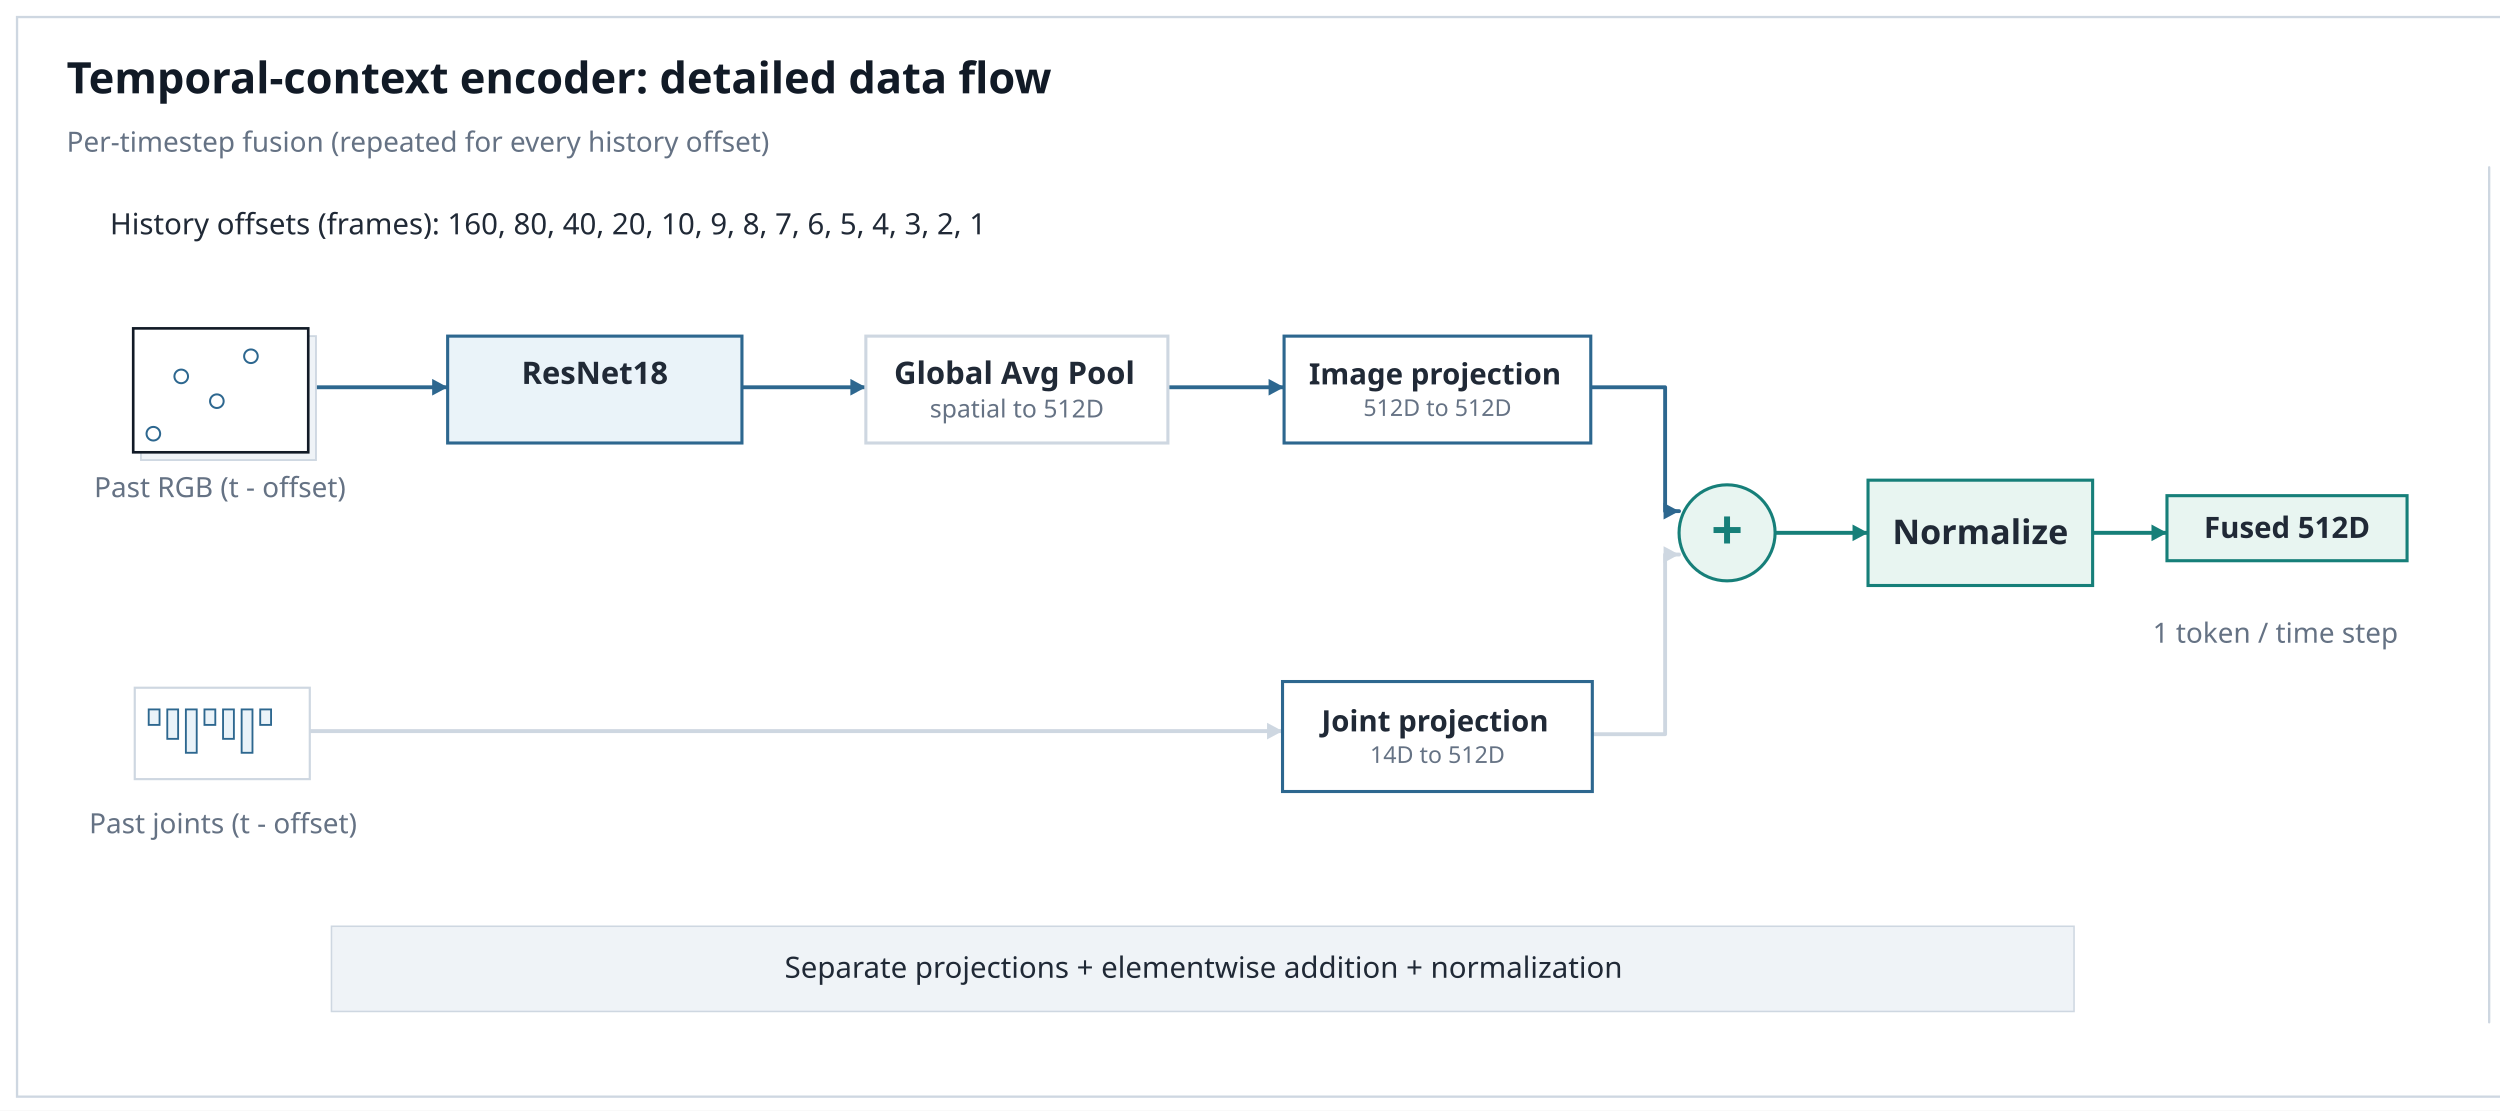
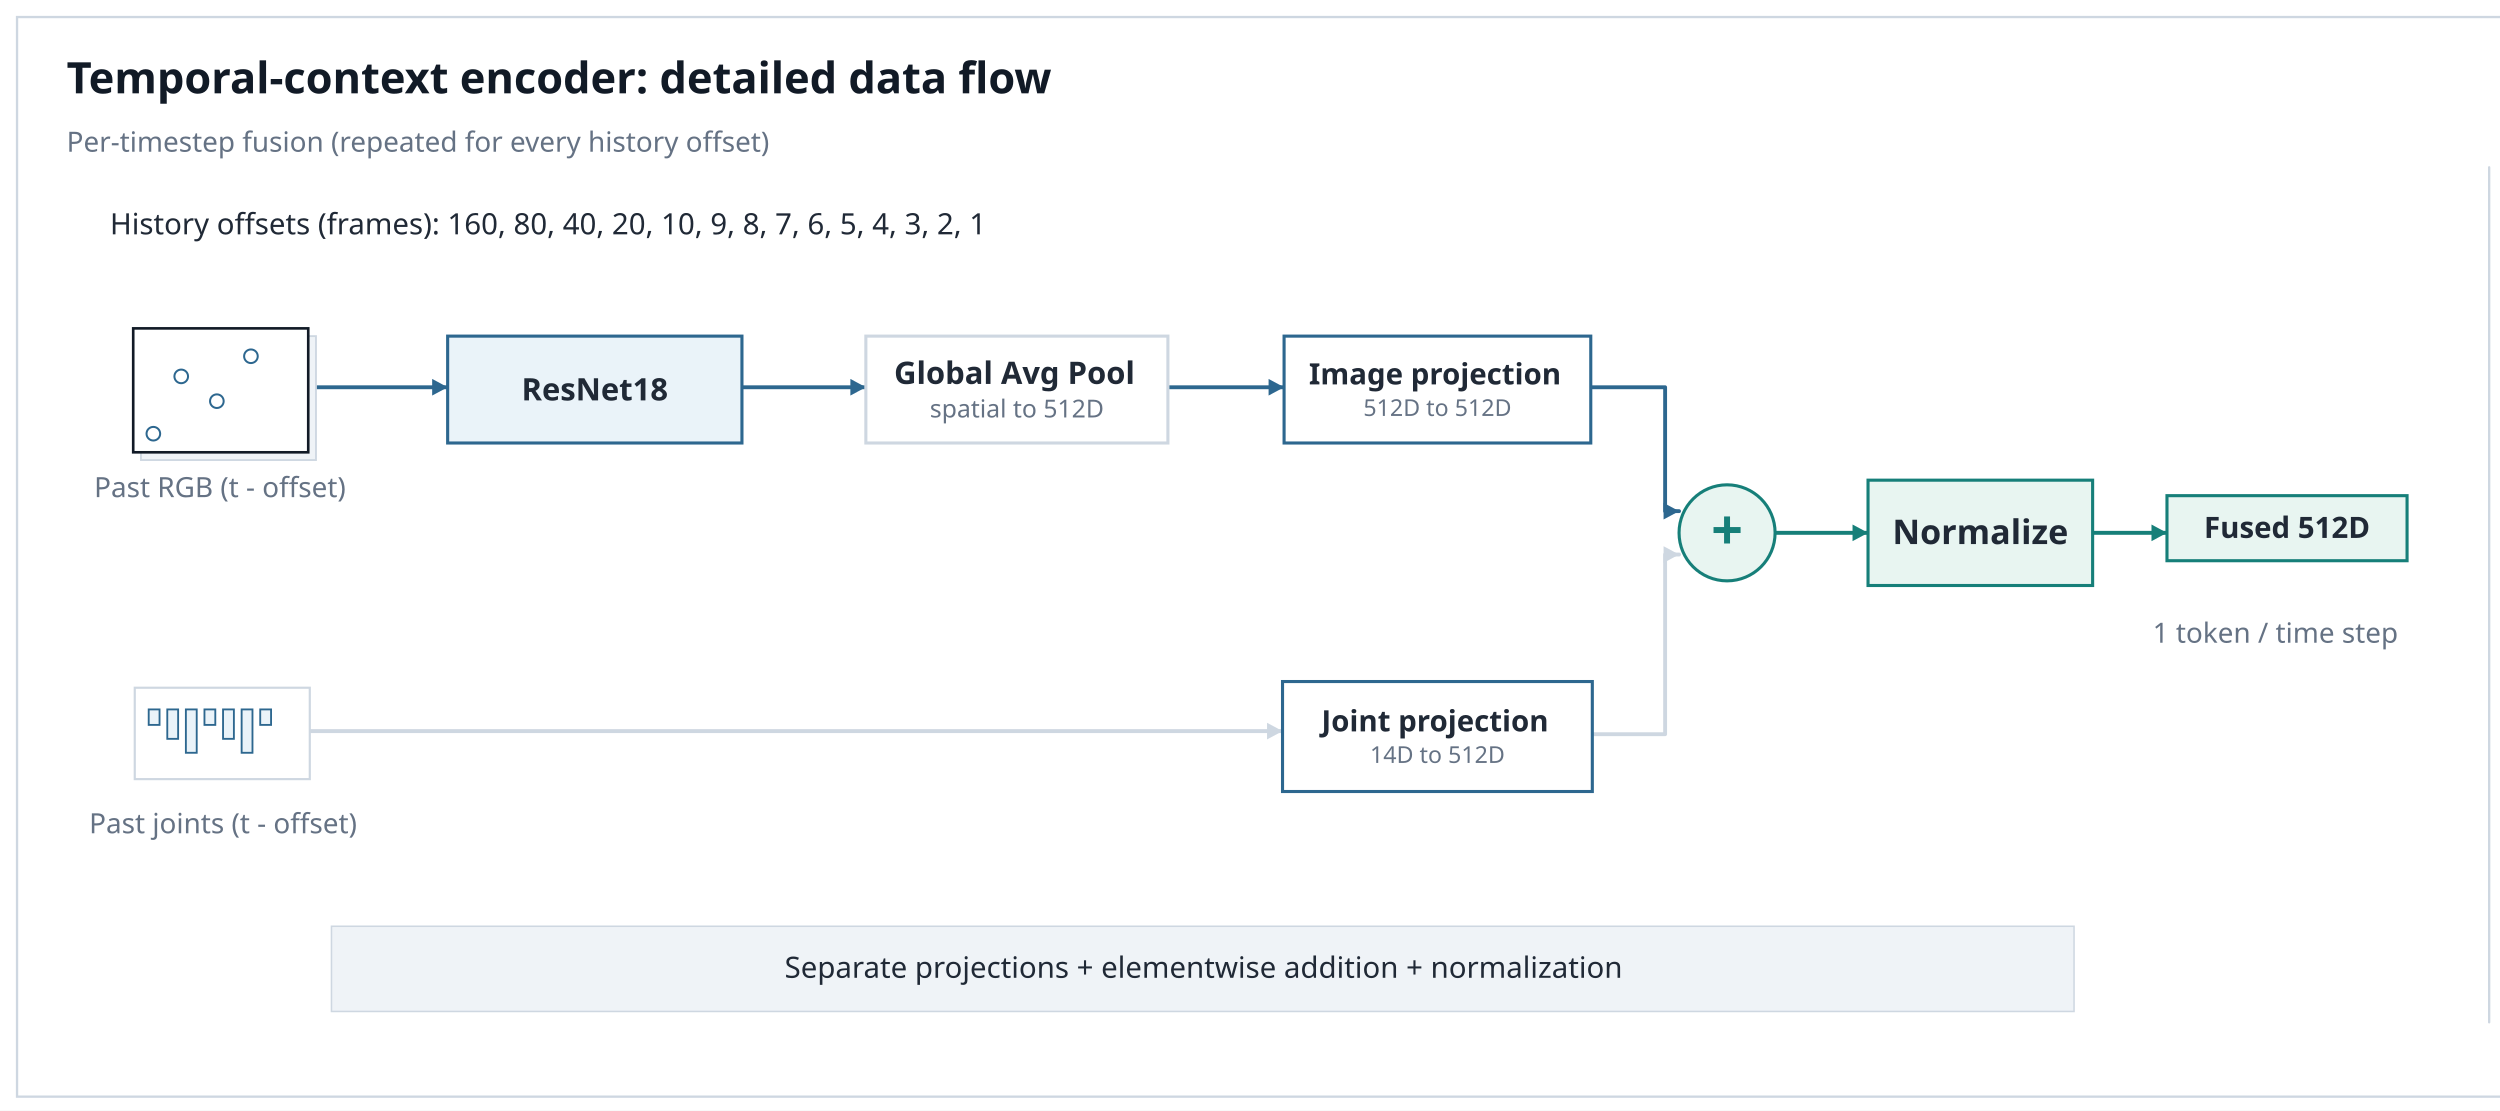
<svg xmlns="http://www.w3.org/2000/svg" width="1614" height="717" viewBox="46 878 1614 717" role="img" aria-labelledby="figureTitle figureDescription">
  <rect x="46" y="878" width="1614" height="717" fill="#FFFFFF" />
  <rect x="57.00" y="889.00" width="3086.00" height="697.00" fill="#FFFFFF" stroke="#CED7E1" stroke-width="1.5" />
  <rect x="260.00" y="1476.00" width="1125.00" height="55.00" fill="#EFF3F7" stroke="#CED7E1" stroke-width="1" />
  <polyline points="1653.00,986.00 1653.00,1538.00" stroke="#CED7E1" stroke-width="1.50" fill="none" stroke-linecap="round" stroke-linejoin="round" />
  <polyline points="145.00,1158.00 163.00,1121.00 186.00,1137.00 208.00,1108.00" stroke="#2D678F" stroke-width="2.00" fill="none" stroke-linecap="round" stroke-linejoin="round" />
  <polyline points="245.00,1128.00 335.00,1128.00" stroke="#2D678F" stroke-width="2.50" fill="none" stroke-linecap="round" stroke-linejoin="round" />
  <polygon points="335.00,1128.00 325.00,1133.38 325.00,1122.63" fill="#2D678F" />
  <polyline points="525.00,1128.00 605.00,1128.00" stroke="#2D678F" stroke-width="2.50" fill="none" stroke-linecap="round" stroke-linejoin="round" />
  <polygon points="605.00,1128.00 595.00,1133.38 595.00,1122.63" fill="#2D678F" />
  <polyline points="800.00,1128.00 875.00,1128.00" stroke="#2D678F" stroke-width="2.50" fill="none" stroke-linecap="round" stroke-linejoin="round" />
  <polygon points="875.00,1128.00 865.00,1133.38 865.00,1122.63" fill="#2D678F" />
  <polyline points="246.00,1350.00 874.00,1350.00" stroke="#CED7E1" stroke-width="2.50" fill="none" stroke-linecap="round" stroke-linejoin="round" />
  <polygon points="874.00,1350.00 864.00,1355.38 864.00,1344.63" fill="#CED7E1" />
  <polyline points="1073.00,1128.00 1121.00,1128.00 1121.00,1208.00 1130.00,1208.00" stroke="#2D678F" stroke-width="2.50" fill="none" stroke-linecap="round" stroke-linejoin="round" />
  <polygon points="1130.00,1208.00 1120.00,1213.38 1120.00,1202.63" fill="#2D678F" />
  <polyline points="1074.00,1352.00 1121.00,1352.00 1121.00,1236.00 1130.00,1236.00" stroke="#CED7E1" stroke-width="2.50" fill="none" stroke-linecap="round" stroke-linejoin="round" />
  <polygon points="1130.00,1236.00 1120.00,1241.38 1120.00,1230.63" fill="#CED7E1" />
  <polyline points="1192.00,1222.00 1252.00,1222.00" stroke="#167F79" stroke-width="2.50" fill="none" stroke-linecap="round" stroke-linejoin="round" />
  <polygon points="1252.00,1222.00 1242.00,1227.38 1242.00,1216.63" fill="#167F79" />
  <polyline points="1397.00,1222.00 1445.00,1222.00" stroke="#167F79" stroke-width="2.50" fill="none" stroke-linecap="round" stroke-linejoin="round" />
  <polygon points="1445.00,1222.00 1435.00,1227.38 1435.00,1216.63" fill="#167F79" />
  <rect x="137.00" y="1095.00" width="113.00" height="80.00" fill="#EFF3F7" stroke="#CED7E1" stroke-width="1.2" />
  <rect x="132.00" y="1090.00" width="113.00" height="80.00" fill="#FFFFFF" stroke="#111A26" stroke-width="1.7" />
  <ellipse cx="145.00" cy="1158.00" rx="4.40" ry="4.40" fill="#FFFFFF" stroke="#2D678F" stroke-width="1.3" />
  <ellipse cx="163.00" cy="1121.00" rx="4.40" ry="4.40" fill="#FFFFFF" stroke="#2D678F" stroke-width="1.3" />
  <ellipse cx="186.00" cy="1137.00" rx="4.40" ry="4.40" fill="#FFFFFF" stroke="#2D678F" stroke-width="1.3" />
  <ellipse cx="208.00" cy="1108.00" rx="4.40" ry="4.40" fill="#FFFFFF" stroke="#2D678F" stroke-width="1.3" />
  <rect x="133.00" y="1322.00" width="113.00" height="59.00" fill="#FFFFFF" stroke="#CED7E1" stroke-width="1.4" />
  <rect x="142.00" y="1336.00" width="7.00" height="10.00" fill="#EAF3F9" stroke="#2D678F" stroke-width="1.2" />
  <rect x="154.00" y="1336.00" width="7.00" height="19.00" fill="#EAF3F9" stroke="#2D678F" stroke-width="1.2" />
  <rect x="166.00" y="1336.00" width="7.00" height="28.00" fill="#EAF3F9" stroke="#2D678F" stroke-width="1.2" />
  <rect x="178.00" y="1336.00" width="7.00" height="10.00" fill="#EAF3F9" stroke="#2D678F" stroke-width="1.2" />
  <rect x="190.00" y="1336.00" width="7.00" height="19.00" fill="#EAF3F9" stroke="#2D678F" stroke-width="1.2" />
  <rect x="202.00" y="1336.00" width="7.00" height="28.00" fill="#EAF3F9" stroke="#2D678F" stroke-width="1.2" />
  <rect x="214.00" y="1336.00" width="7.00" height="10.00" fill="#EAF3F9" stroke="#2D678F" stroke-width="1.2" />
  <rect x="335.00" y="1095.00" width="190.00" height="69.00" fill="#EAF3F9" stroke="#2D678F" stroke-width="2" />
-   <text x="430.00" y="1125.86" text-anchor="middle" font-family="'Noto Sans','DejaVu Sans',Arial,sans-serif">
+   <text x="430.00" y="1136.50" text-anchor="middle" font-family="'Noto Sans','DejaVu Sans',Arial,sans-serif">
    <tspan x="430.00" dy="0.00" font-size="20.00" font-weight="bold" fill="#202936">ResNet18</tspan>
  </text>
  <rect x="605.00" y="1095.00" width="195.00" height="69.00" fill="#FFFFFF" stroke="#CED7E1" stroke-width="2" />
  <text x="702.50" y="1125.86" text-anchor="middle" font-family="'Noto Sans','DejaVu Sans',Arial,sans-serif">
    <tspan x="702.50" dy="0.00" font-size="20.00" font-weight="bold" fill="#202936">Global Avg Pool</tspan>
    <tspan x="702.50" dy="21.64" font-size="16.00" font-weight="normal" fill="#657284">spatial to 512D</tspan>
  </text>
  <rect x="875.00" y="1095.00" width="198.00" height="69.00" fill="#FFFFFF" stroke="#2D678F" stroke-width="2" />
  <text x="974.00" y="1126.17" text-anchor="middle" font-family="'Noto Sans','DejaVu Sans',Arial,sans-serif">
    <tspan x="974.00" dy="0.00" font-size="19.00" font-weight="bold" fill="#202936">Image projection</tspan>
    <tspan x="974.00" dy="20.37" font-size="15.00" font-weight="normal" fill="#657284">512D to 512D</tspan>
  </text>
  <rect x="874.00" y="1318.00" width="200.00" height="71.00" fill="#FFFFFF" stroke="#2D678F" stroke-width="2" />
  <text x="974.00" y="1350.17" text-anchor="middle" font-family="'Noto Sans','DejaVu Sans',Arial,sans-serif">
    <tspan x="974.00" dy="0.00" font-size="19.00" font-weight="bold" fill="#202936">Joint projection</tspan>
    <tspan x="974.00" dy="20.37" font-size="15.00" font-weight="normal" fill="#657284">14D to 512D</tspan>
  </text>
  <ellipse cx="1161.00" cy="1222.00" rx="31.00" ry="31.00" fill="#E8F5F1" stroke="#167F79" stroke-width="2" />
  <rect x="1252.00" y="1188.00" width="145.00" height="68.00" fill="#E8F5F1" stroke="#167F79" stroke-width="2" />
  <text x="1324.50" y="1229.26" text-anchor="middle" font-family="'Noto Sans','DejaVu Sans',Arial,sans-serif">
    <tspan x="1324.50" dy="0.00" font-size="22.00" font-weight="bold" fill="#202936">Normalize</tspan>
  </text>
  <rect x="1445.00" y="1198.00" width="155.00" height="42.00" fill="#E8F5F1" stroke="#167F79" stroke-width="2" />
  <text x="1522.50" y="1225.27" text-anchor="middle" font-family="'Noto Sans','DejaVu Sans',Arial,sans-serif">
    <tspan x="1522.50" dy="0.00" font-size="19.00" font-weight="bold" fill="#202936">Fused 512D</tspan>
  </text>
  <text x="89.00" y="938.24" text-anchor="start" font-family="'Noto Sans','DejaVu Sans',Arial,sans-serif">
    <tspan x="89.00" dy="0.00" font-size="28.00" font-weight="bold" fill="#111A26">Temporal-context encoder: detailed data flow</tspan>
  </text>
  <text x="89.00" y="975.94" text-anchor="start" font-family="'Noto Sans','DejaVu Sans',Arial,sans-serif">
    <tspan x="89.00" dy="0.00" font-size="18.00" font-weight="normal" fill="#657284">Per-timestep fusion (repeated for every history offset)</tspan>
  </text>
  <text x="117.00" y="1029.27" text-anchor="start" font-family="'Noto Sans','DejaVu Sans',Arial,sans-serif">
    <tspan x="117.00" dy="0.00" font-size="19.00" font-weight="normal" fill="#202936">History offsets (frames): 160, 80, 40, 20, 10, 9, 8, 7, 6, 5, 4, 3, 2, 1</tspan>
  </text>
  <text x="188.00" y="1198.94" text-anchor="middle" font-family="'Noto Sans','DejaVu Sans',Arial,sans-serif">
    <tspan x="188.00" dy="0.00" font-size="18.00" font-weight="normal" fill="#657284">Past RGB (t - offset)</tspan>
  </text>
  <text x="190.00" y="1415.94" text-anchor="middle" font-family="'Noto Sans','DejaVu Sans',Arial,sans-serif">
    <tspan x="190.00" dy="0.00" font-size="18.00" font-weight="normal" fill="#657284">Past joints (t - offset)</tspan>
  </text>
  <text x="1161.00" y="1232.88" text-anchor="middle" font-family="'Noto Sans','DejaVu Sans',Arial,sans-serif">
    <tspan x="1161.00" dy="0.00" font-size="36.00" font-weight="bold" fill="#167F79">+</tspan>
  </text>
  <text x="1515.00" y="1292.94" text-anchor="middle" font-family="'Noto Sans','DejaVu Sans',Arial,sans-serif">
    <tspan x="1515.00" dy="0.00" font-size="18.00" font-weight="normal" fill="#657284">1 token / time step</tspan>
  </text>
  <text x="823.00" y="1509.27" text-anchor="middle" font-family="'Noto Sans','DejaVu Sans',Arial,sans-serif">
    <tspan x="823.00" dy="0.00" font-size="19.00" font-weight="normal" fill="#202936">Separate projections  +  elementwise addition  +  normalization</tspan>
  </text>
  <text x="1948.00" y="1218.61" text-anchor="middle" font-family="'Noto Sans','DejaVu Sans',Arial,sans-serif">
    <tspan x="1948.00" dy="0.00" font-size="17.00" font-weight="normal" fill="#657284">Offsets (frames): 160, 80, 40, 20, 10, 9, 8, 7, 6, 5, 4, 3, 2, 1</tspan>
  </text>
</svg>
